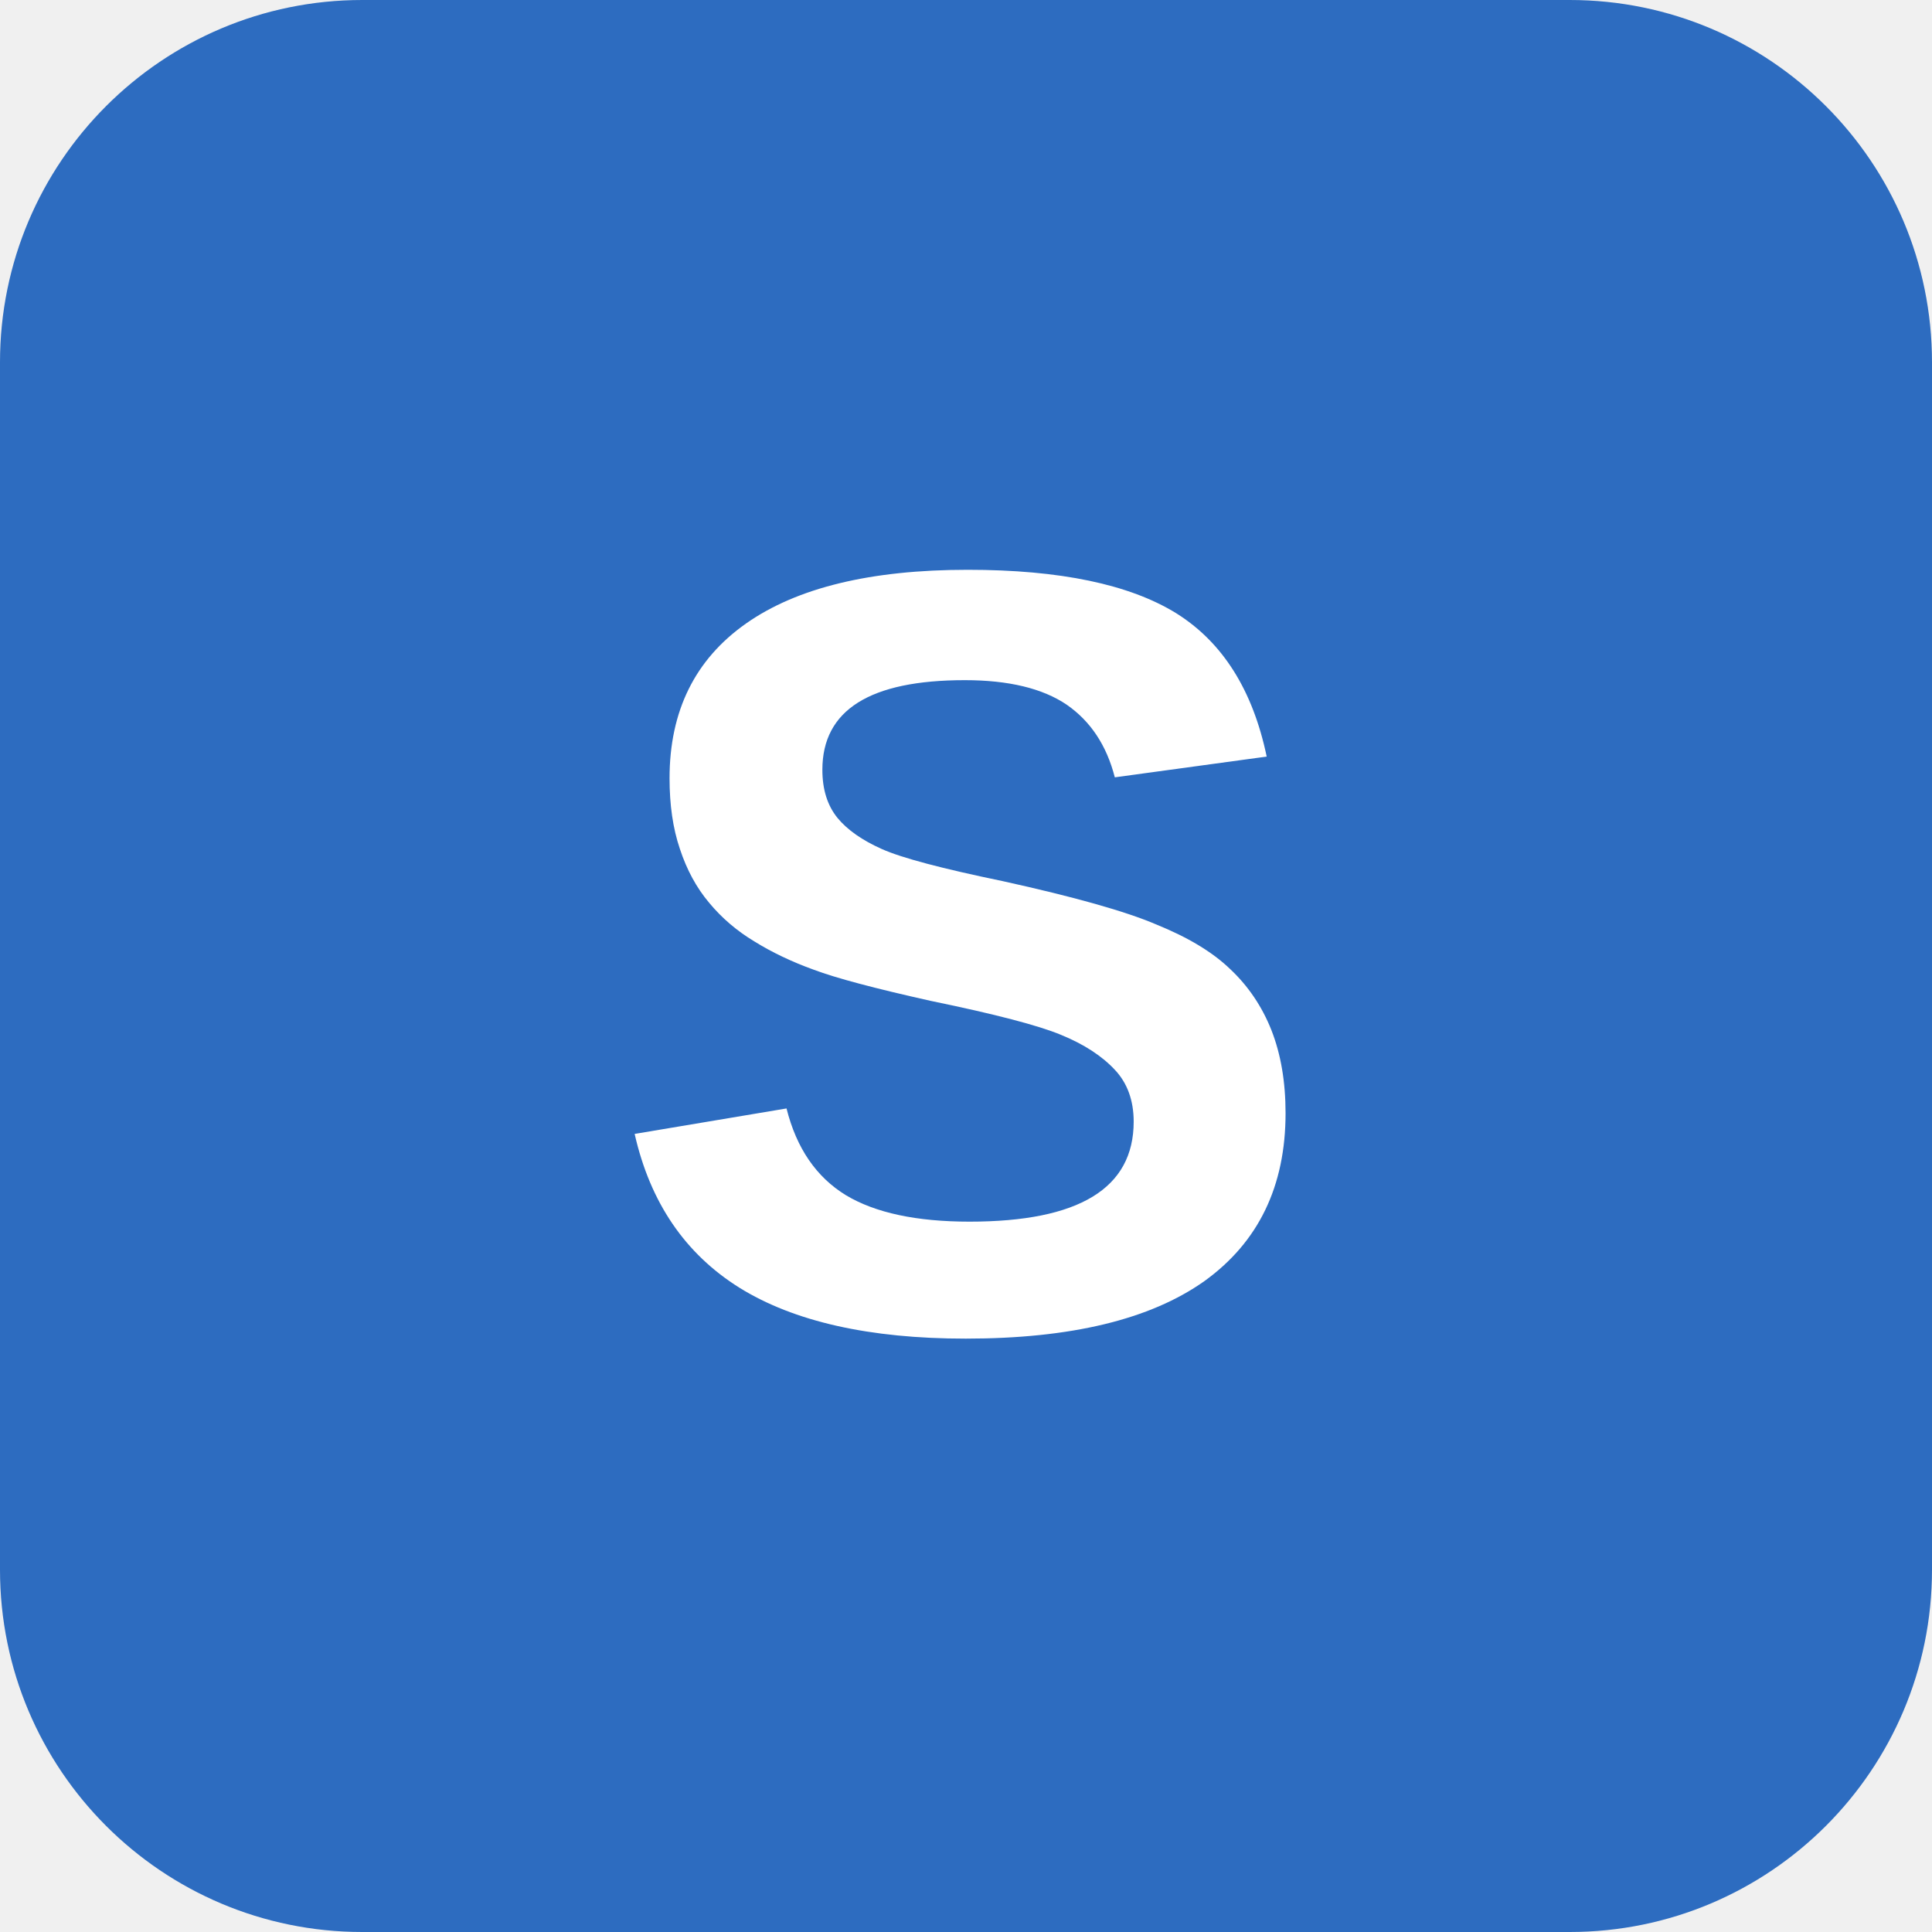
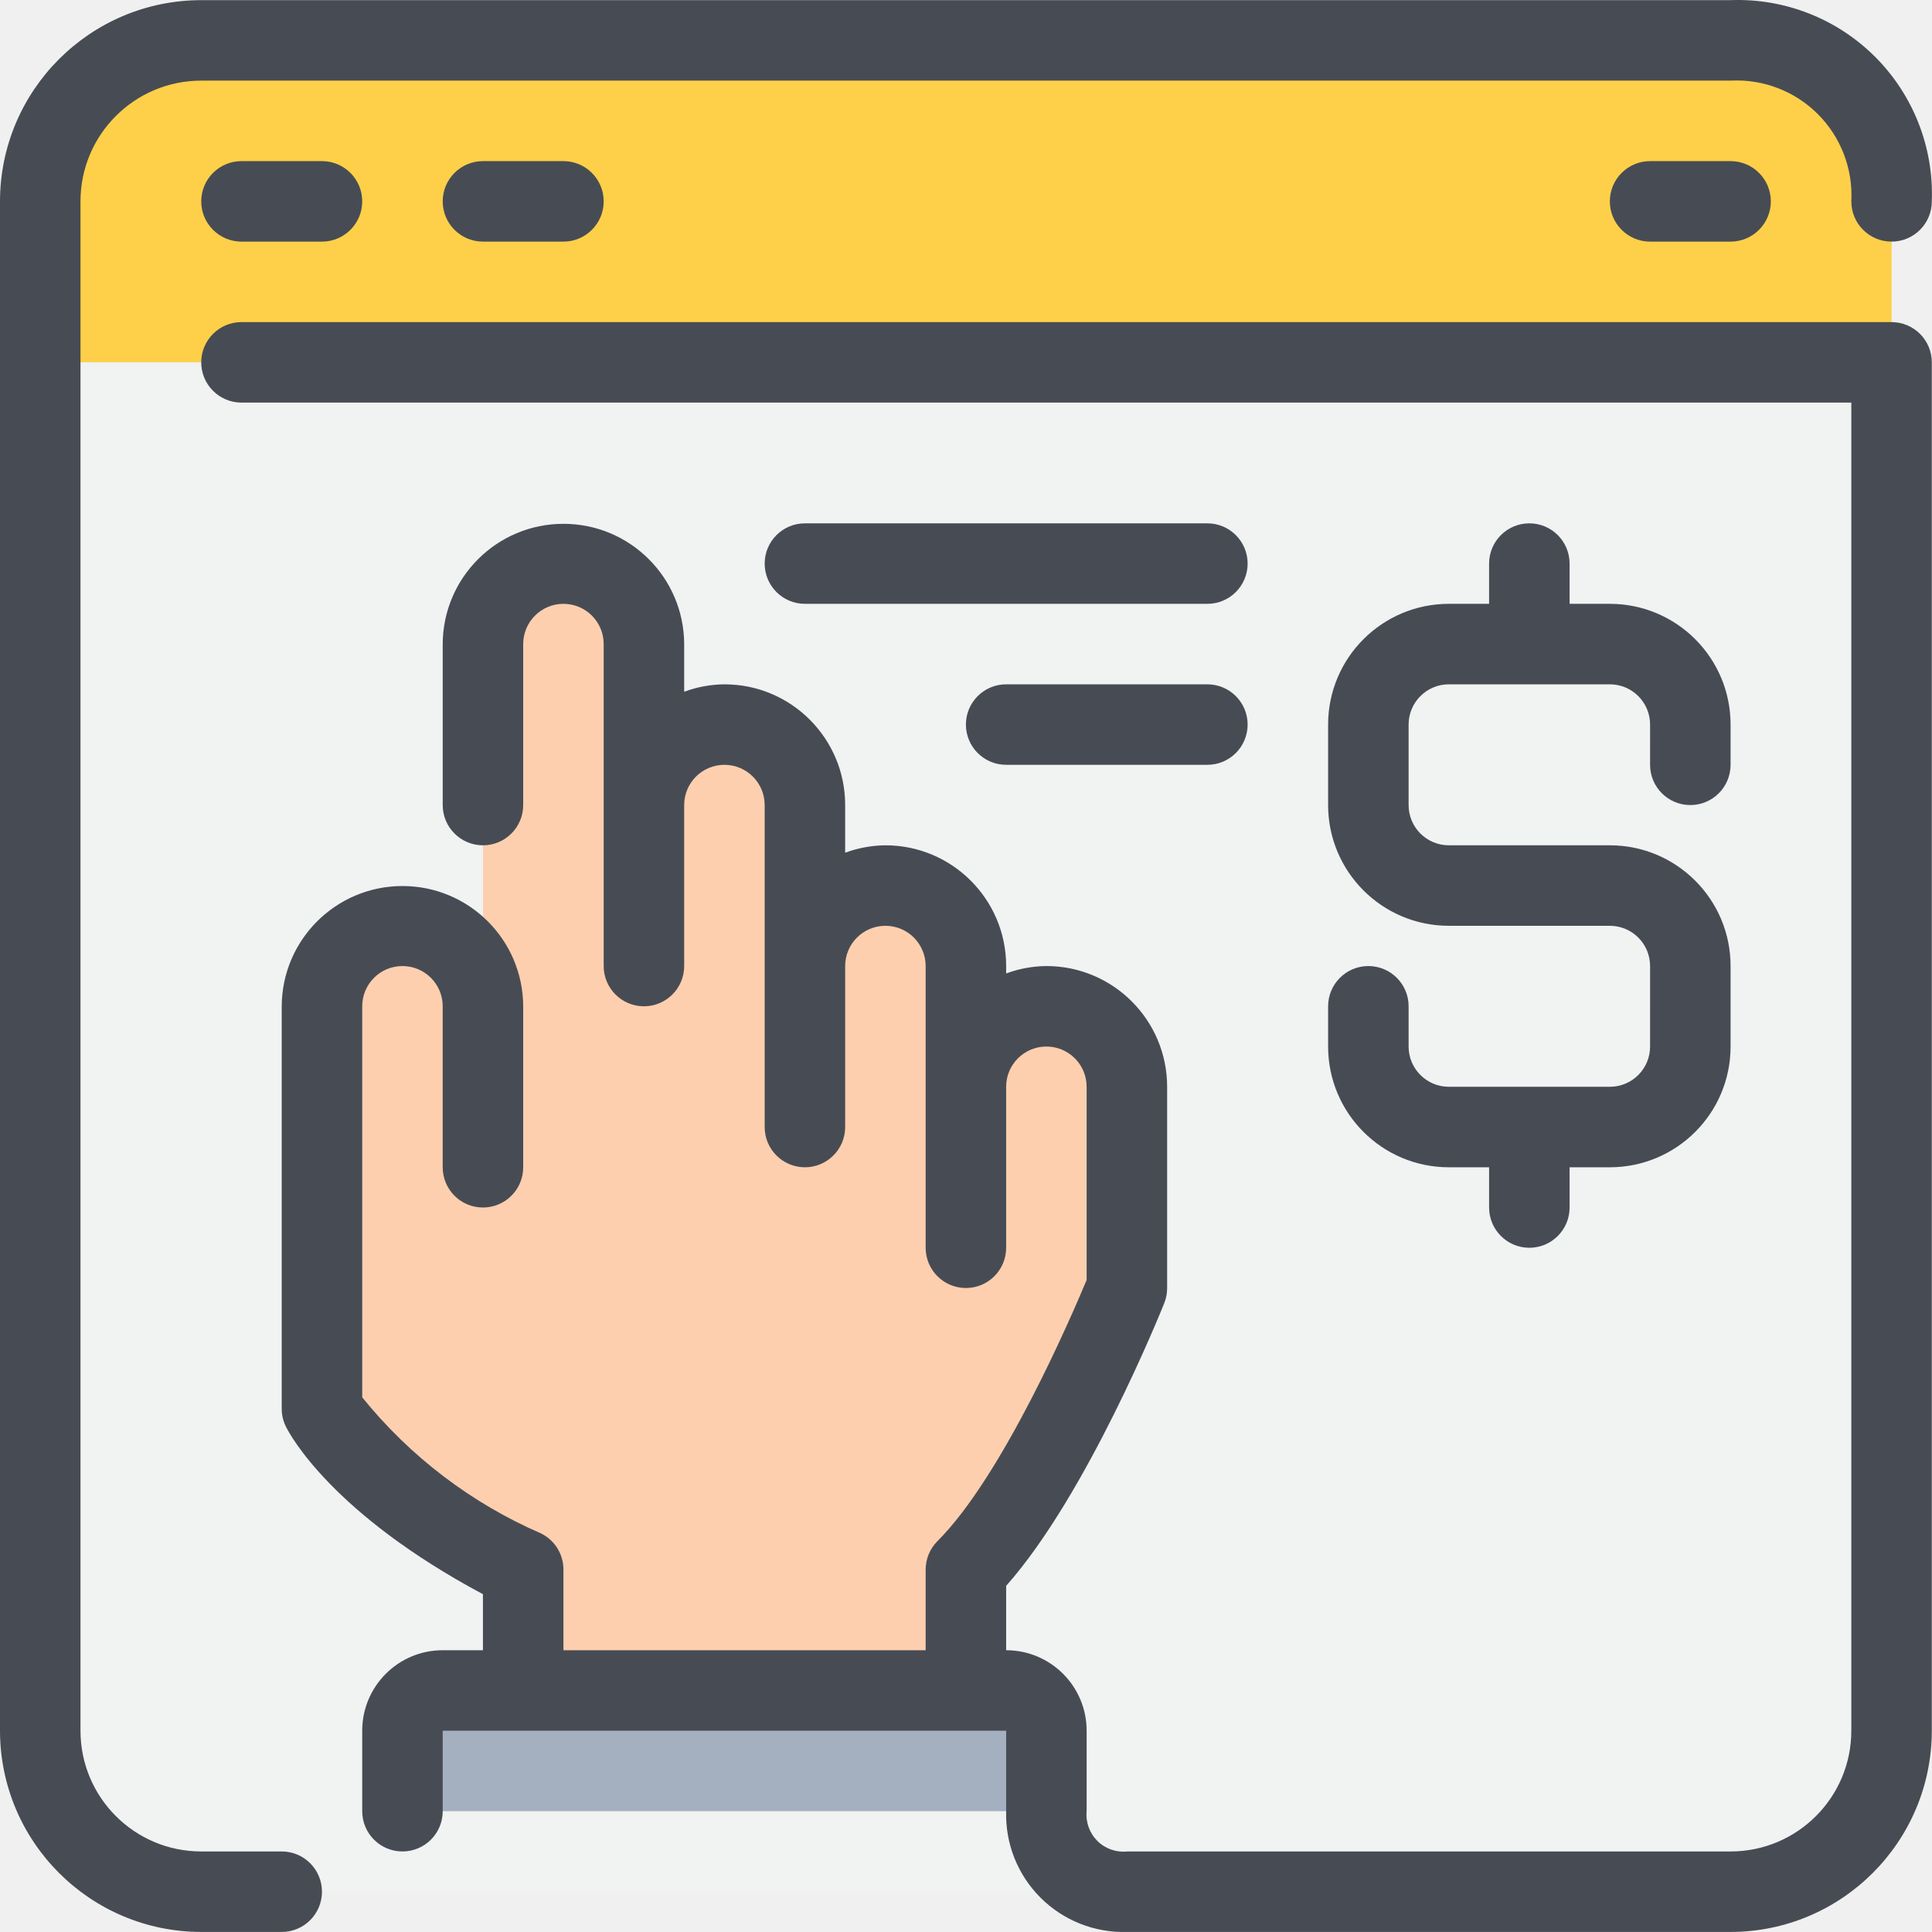
- <svg xmlns="http://www.w3.org/2000/svg" viewBox="0 0 32 32" width="32" height="32">
-   <rect width="32" height="32" rx="6" fill="#2d6cc0" />
-   <text x="16" y="22" font-family="Arial, sans-serif" font-size="18" font-weight="bold" text-anchor="middle" fill="white">S</text>
+ <svg xmlns="http://www.w3.org/2000/svg" t="1785830936964" class="icon" viewBox="0 0 1024 1024" version="1.1" p-id="2164" width="32" height="32">
+   <path d="M1002.567 106.731v85.325H21.331V106.731a85.325 85.325 0 0 1 85.325-85.325h810.586s85.325 0 85.325 85.325z" fill="#FED049" p-id="2165" />
+   <path d="M1002.567 192.056v725.262a85.325 85.325 0 0 1-85.325 85.325H106.656a85.325 85.325 0 0 1-85.325-85.325V192.056z" fill="#F1F2F2" p-id="2166" />
+   <path d="M554.612 917.317v42.662H213.312v-42.662a21.331 21.331 0 0 1 21.331-21.331h298.637a21.331 21.331 0 0 1 21.331 21.331z" fill="#A4B0C0" p-id="2167" />
+   <path d="M511.949 576.018a42.662 42.662 0 0 1 85.325 0v106.656s-42.662 106.656-85.325 149.319v63.994H277.306v-63.994c-85.325-42.662-106.656-85.325-106.656-85.325V533.355a42.662 42.662 0 0 1 85.325 0v-191.981a42.662 42.662 0 0 1 85.325 0v85.325a42.662 42.662 0 0 1 85.325 0v85.325a42.662 42.662 0 0 1 85.325 0z" fill="#FECFAE" p-id="2168" />
+   <path d="M149.319 981.311H106.656a63.994 63.994 0 0 1-63.994-63.994V106.731a63.994 63.994 0 0 1 63.994-63.994h810.586a60.858 60.858 0 0 1 63.994 63.994 21.331 21.331 0 0 0 42.662 0 102.838 102.838 0 0 0-106.656-106.656H106.656a106.784 106.784 0 0 0-106.656 106.656v810.586a106.784 106.784 0 0 0 106.656 106.656h42.662a21.331 21.331 0 0 0 0-42.662z" fill="#474C54" p-id="2169" />
+   <path d="M1002.567 170.724H127.987a21.331 21.331 0 0 0 0 42.662h853.249v703.93a63.994 63.994 0 0 1-63.994 63.994H597.53A19.582 19.582 0 0 1 575.943 959.98v-42.662a42.662 42.662 0 0 0-42.662-42.662v-34.13c42.876-48.23 82.083-145.543 83.81-149.852A21.331 21.331 0 0 0 618.605 682.674v-106.656a63.994 63.994 0 0 0-63.994-63.994 63.268 63.268 0 0 0-21.331 3.925V512.024a63.994 63.994 0 0 0-63.994-63.994 63.268 63.268 0 0 0-21.331 3.925V426.699a63.994 63.994 0 0 0-63.994-63.994 63.268 63.268 0 0 0-21.331 3.925V341.374a63.994 63.994 0 0 0-127.987 0v85.325a21.331 21.331 0 0 0 42.662 0v-85.325a21.331 21.331 0 0 1 42.662 0v170.65a21.331 21.331 0 0 0 42.662 0v-85.325a21.331 21.331 0 0 1 42.662 0v170.65a21.331 21.331 0 0 0 42.662 0v-85.325a21.331 21.331 0 0 1 42.662 0v149.319a21.331 21.331 0 0 0 42.662 0v-85.325a21.331 21.331 0 0 1 42.662 0v102.39c-7.829 18.793-44.284 103.648-79.075 138.44A21.331 21.331 0 0 0 490.618 831.992v42.662h-191.981v-42.662a21.331 21.331 0 0 0-11.796-19.198A249.575 249.575 0 0 1 191.981 740.609V533.355a21.331 21.331 0 0 1 42.662 0v85.325a21.331 21.331 0 0 0 42.662 0v-85.325a63.994 63.994 0 0 0-127.987 0v213.312a21.331 21.331 0 0 0 2.24 9.535c2.41 4.8 24.894 46.267 104.416 88.759V874.655h-21.331a42.662 42.662 0 0 0-42.662 42.662v42.662a21.331 21.331 0 0 0 42.662 0v-42.662h298.637v42.662a62.202 62.202 0 0 0 63.994 63.994h319.968a106.784 106.784 0 0 0 106.656-106.656V192.056a21.331 21.331 0 0 0-21.331-21.331zM127.987 85.4a21.331 21.331 0 0 0 0 42.662h42.662a21.331 21.331 0 0 0 0-42.662zM255.975 85.4a21.331 21.331 0 0 0 0 42.662h42.662a21.331 21.331 0 0 0 0-42.662zM874.58 85.4a21.331 21.331 0 0 0 0 42.662h42.662a21.331 21.331 0 0 0 0-42.662z" fill="#474C54" p-id="2170" />
+   <path d="M725.262 512.024a21.331 21.331 0 0 0-21.331 21.331v21.331a63.994 63.994 0 0 0 63.994 63.994h21.331v21.331a21.331 21.331 0 0 0 42.662 0v-21.331h21.331a63.994 63.994 0 0 0 63.994-63.994v-42.662a63.994 63.994 0 0 0-63.994-63.994h-85.325a21.331 21.331 0 0 1-21.331-21.331v-42.662a21.331 21.331 0 0 1 21.331-21.331h85.325a21.331 21.331 0 0 1 21.331 21.331v21.331a21.331 21.331 0 0 0 42.662 0v-21.331a63.994 63.994 0 0 0-63.994-63.994h-21.331v-21.331a21.331 21.331 0 0 0-42.662 0v21.331h-21.331a63.994 63.994 0 0 0-63.994 63.994v42.662a63.994 63.994 0 0 0 63.994 63.994h85.325a21.331 21.331 0 0 1 21.331 21.331v42.662a21.331 21.331 0 0 1-21.331 21.331h-85.325a21.331 21.331 0 0 1-21.331-21.331v-21.331a21.331 21.331 0 0 0-21.331-21.331zM639.937 277.381H426.624a21.331 21.331 0 0 0 0 42.662h213.312a21.331 21.331 0 0 0 0-42.662zM639.937 362.705h-106.656a21.331 21.331 0 0 0 0 42.662h106.656a21.331 21.331 0 0 0 0-42.662z" fill="#474C54" p-id="2171" />
</svg>
